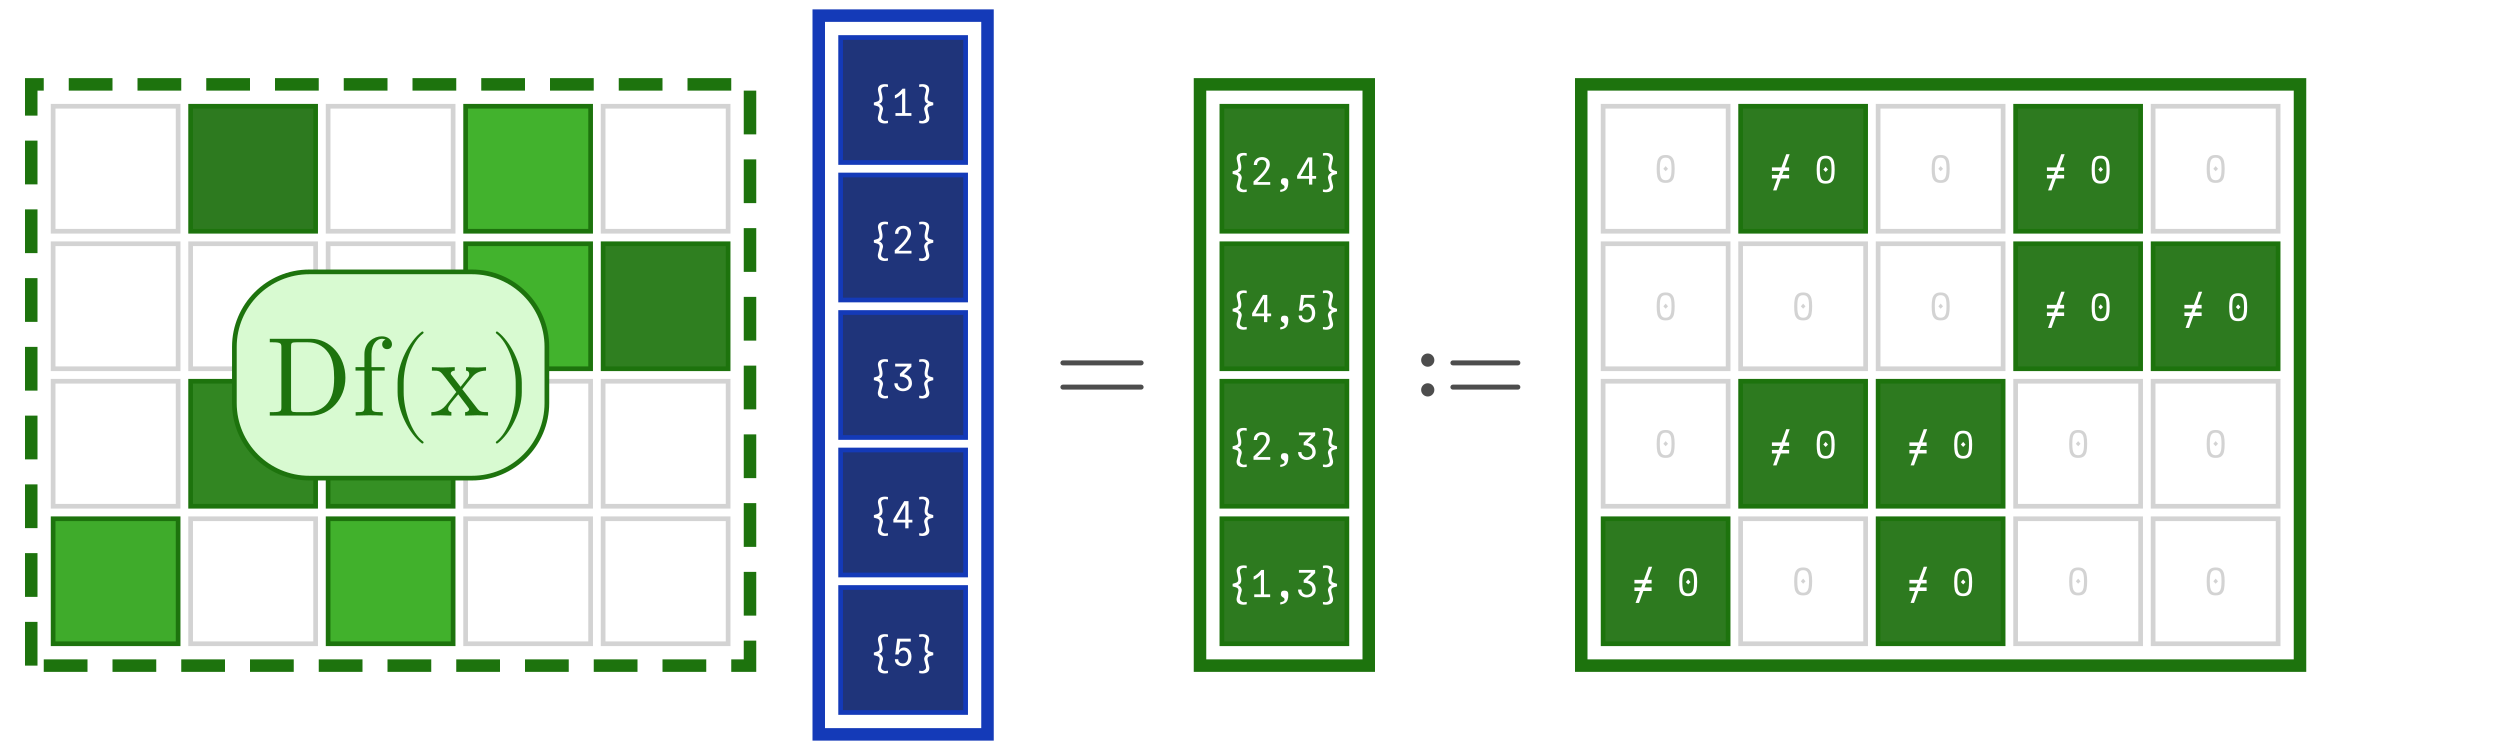
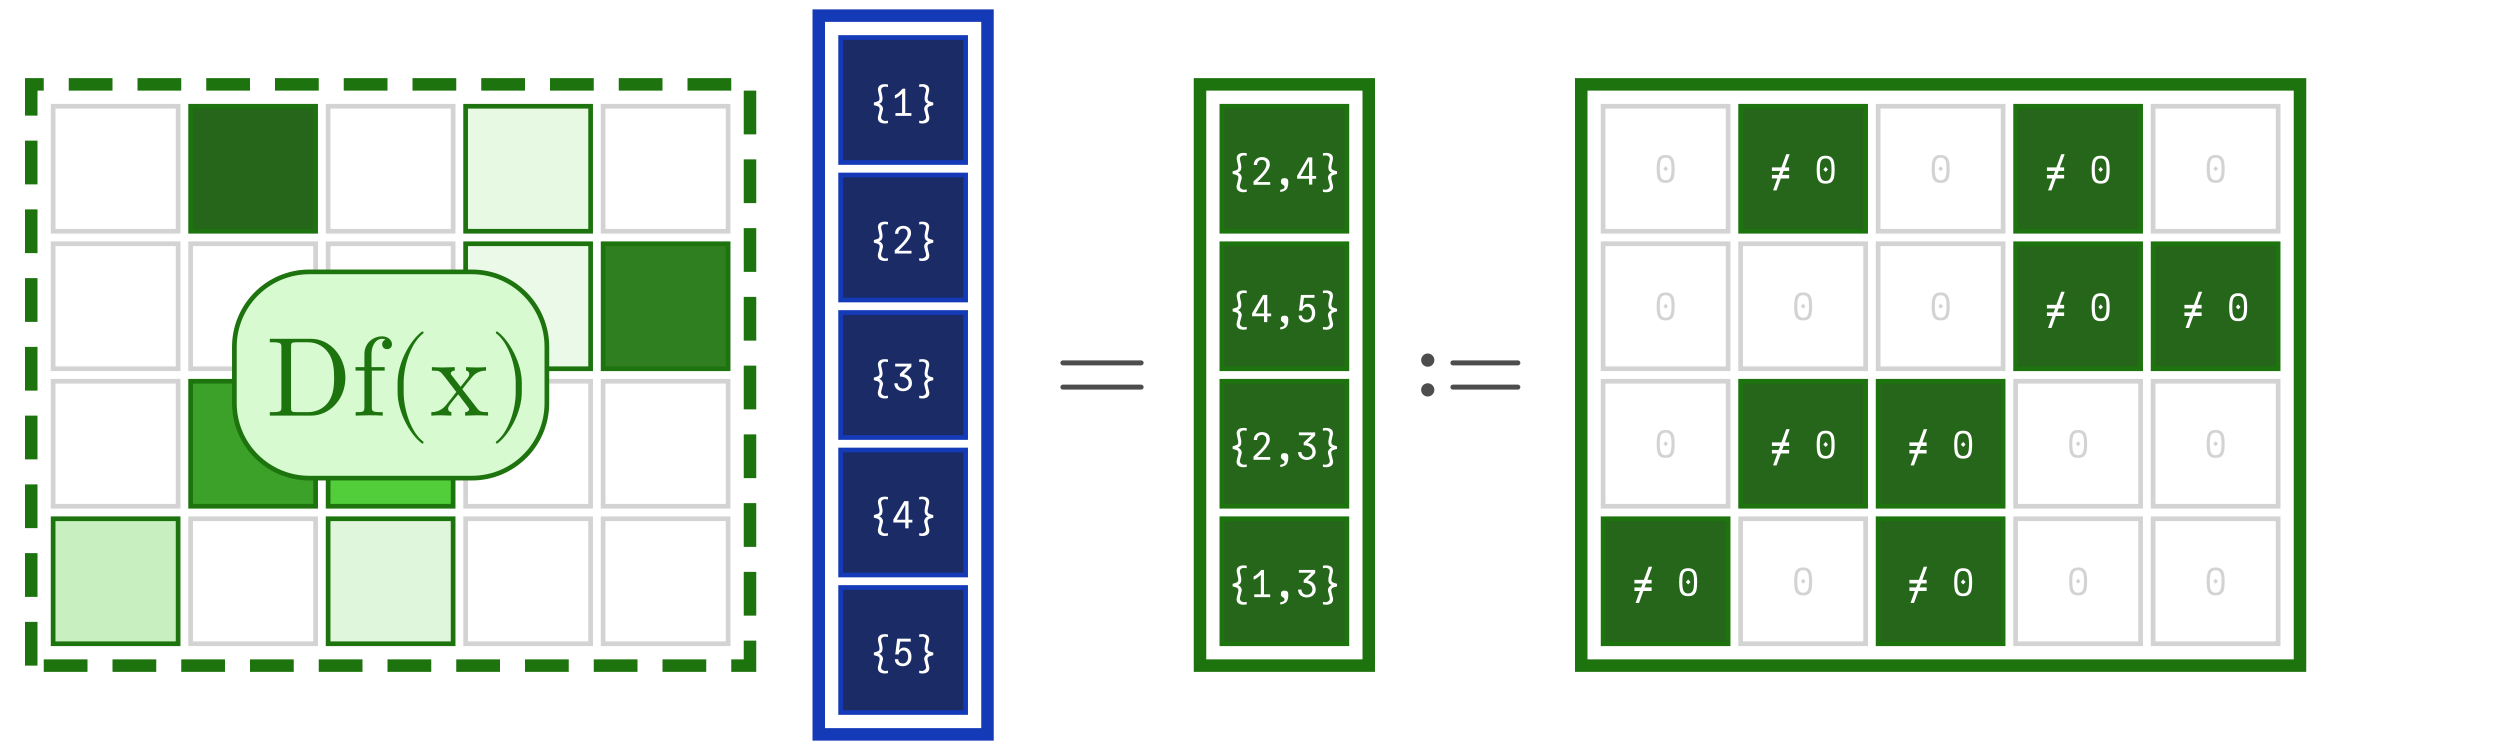
<svg xmlns="http://www.w3.org/2000/svg" xmlns:xlink="http://www.w3.org/1999/xlink" width="400" height="120" viewBox="0 0 400 120">
  <defs>
    <g>
      <g id="glyph-0-0">
        <path d="M 2.484 1.219 C 2.125 1.219 1.844 1.141 1.648 0.992 C 1.449 0.84 1.352 0.617 1.352 0.324 C 1.352 0.27 1.359 0.207 1.375 0.133 C 1.391 0.059 1.414 -0.047 1.453 -0.191 L 1.523 -0.473 C 1.57 -0.664 1.602 -0.805 1.617 -0.887 C 1.637 -0.969 1.645 -1.035 1.645 -1.086 C 1.645 -1.215 1.613 -1.312 1.551 -1.383 C 1.488 -1.453 1.402 -1.508 1.285 -1.551 C 1.172 -1.59 0.98 -1.645 0.719 -1.711 L 0.719 -2.129 C 0.977 -2.199 1.164 -2.258 1.277 -2.301 C 1.391 -2.344 1.477 -2.398 1.539 -2.469 C 1.598 -2.539 1.625 -2.641 1.625 -2.766 C 1.625 -2.883 1.594 -3.09 1.523 -3.379 L 1.5 -3.477 C 1.453 -3.691 1.418 -3.848 1.398 -3.945 C 1.379 -4.043 1.367 -4.121 1.367 -4.184 C 1.367 -4.48 1.465 -4.699 1.656 -4.852 C 1.848 -5 2.125 -5.074 2.484 -5.074 C 2.551 -5.074 2.633 -5.07 2.727 -5.062 C 2.824 -5.051 2.906 -5.039 2.977 -5.023 L 2.977 -4.621 L 2.863 -4.637 C 2.691 -4.66 2.582 -4.676 2.539 -4.676 C 2.441 -4.676 2.34 -4.656 2.238 -4.617 C 2.137 -4.582 2.051 -4.523 1.98 -4.441 C 1.914 -4.359 1.879 -4.258 1.879 -4.133 C 1.879 -4.086 1.887 -4.023 1.902 -3.945 C 1.918 -3.863 1.941 -3.758 1.977 -3.621 L 2.027 -3.402 C 2.062 -3.262 2.082 -3.141 2.094 -3.043 C 2.102 -2.941 2.105 -2.844 2.105 -2.746 C 2.105 -2.535 2.066 -2.363 1.98 -2.23 C 1.898 -2.098 1.762 -1.996 1.57 -1.934 C 1.699 -1.883 1.809 -1.812 1.902 -1.715 C 1.996 -1.621 2.066 -1.516 2.113 -1.406 C 2.16 -1.293 2.184 -1.195 2.18 -1.109 C 2.176 -1.047 2.172 -0.992 2.16 -0.945 C 2.148 -0.902 2.133 -0.844 2.113 -0.773 C 2.074 -0.633 2.043 -0.523 2.027 -0.445 C 2.012 -0.367 1.984 -0.262 1.945 -0.137 C 1.922 -0.047 1.902 0.023 1.891 0.078 C 1.879 0.129 1.875 0.188 1.875 0.25 C 1.875 0.281 1.875 0.305 1.879 0.324 C 1.887 0.41 1.926 0.492 2 0.57 C 2.074 0.645 2.164 0.707 2.266 0.754 C 2.367 0.801 2.457 0.82 2.539 0.82 C 2.621 0.82 2.766 0.805 2.977 0.77 L 2.977 1.156 C 2.918 1.172 2.84 1.188 2.742 1.199 C 2.645 1.211 2.559 1.219 2.484 1.219 Z M 2.484 1.219 " />
      </g>
      <g id="glyph-0-1">
        <path d="M 0.574 -0.445 L 1.637 -0.445 L 1.637 -3.57 C 1.477 -3.406 1.285 -3.25 1.059 -3.09 C 0.836 -2.934 0.645 -2.836 0.48 -2.789 L 0.48 -3.301 C 0.68 -3.383 0.898 -3.531 1.129 -3.742 C 1.363 -3.957 1.555 -4.156 1.703 -4.352 L 2.141 -4.352 L 2.141 -0.445 L 3.125 -0.445 L 3.125 0 L 0.574 0 Z M 0.574 -0.445 " />
      </g>
      <g id="glyph-0-2">
        <path d="M 1.262 1.219 C 1.184 1.219 1.098 1.211 1.004 1.199 C 0.906 1.188 0.828 1.176 0.77 1.156 L 0.77 0.77 C 0.977 0.805 1.125 0.82 1.207 0.82 C 1.285 0.82 1.379 0.801 1.48 0.754 C 1.582 0.707 1.668 0.645 1.742 0.57 C 1.816 0.492 1.859 0.41 1.867 0.324 C 1.867 0.305 1.867 0.281 1.867 0.25 C 1.867 0.188 1.863 0.129 1.852 0.078 C 1.84 0.023 1.824 -0.047 1.797 -0.137 C 1.758 -0.262 1.73 -0.367 1.715 -0.445 C 1.699 -0.523 1.672 -0.633 1.633 -0.773 C 1.609 -0.844 1.594 -0.902 1.586 -0.945 C 1.574 -0.992 1.566 -1.047 1.566 -1.109 C 1.562 -1.195 1.582 -1.293 1.629 -1.406 C 1.676 -1.516 1.746 -1.621 1.844 -1.715 C 1.938 -1.812 2.047 -1.883 2.172 -1.934 C 1.98 -2 1.844 -2.098 1.762 -2.23 C 1.68 -2.363 1.637 -2.535 1.637 -2.746 C 1.637 -2.844 1.641 -2.941 1.652 -3.043 C 1.66 -3.141 1.684 -3.262 1.715 -3.402 L 1.766 -3.621 C 1.801 -3.758 1.824 -3.863 1.844 -3.945 C 1.859 -4.023 1.867 -4.086 1.867 -4.133 C 1.867 -4.258 1.832 -4.359 1.762 -4.441 C 1.691 -4.523 1.609 -4.582 1.508 -4.617 C 1.406 -4.656 1.305 -4.676 1.207 -4.676 C 1.164 -4.676 1.055 -4.66 0.883 -4.637 L 0.77 -4.621 L 0.77 -5.023 C 0.84 -5.039 0.922 -5.051 1.02 -5.062 C 1.117 -5.07 1.195 -5.074 1.262 -5.074 C 1.621 -5.074 1.895 -5 2.09 -4.852 C 2.281 -4.703 2.375 -4.477 2.375 -4.184 C 2.375 -4.121 2.367 -4.039 2.348 -3.945 C 2.328 -3.848 2.293 -3.691 2.242 -3.477 L 2.219 -3.379 C 2.152 -3.09 2.117 -2.883 2.117 -2.766 C 2.117 -2.641 2.148 -2.543 2.207 -2.469 C 2.266 -2.398 2.352 -2.344 2.465 -2.301 C 2.578 -2.258 2.766 -2.199 3.023 -2.129 L 3.023 -1.711 C 2.762 -1.645 2.574 -1.59 2.457 -1.551 C 2.344 -1.508 2.254 -1.453 2.191 -1.383 C 2.129 -1.312 2.102 -1.215 2.102 -1.086 C 2.102 -1.035 2.109 -0.969 2.125 -0.887 C 2.141 -0.805 2.176 -0.664 2.219 -0.473 L 2.293 -0.191 C 2.328 -0.047 2.355 0.059 2.371 0.133 C 2.387 0.207 2.395 0.27 2.395 0.324 C 2.395 0.617 2.297 0.84 2.098 0.992 C 1.898 1.145 1.621 1.219 1.262 1.219 Z M 1.262 1.219 " />
      </g>
      <g id="glyph-0-3">
        <path d="M 0.598 -0.629 C 0.934 -0.93 1.234 -1.215 1.496 -1.484 C 1.762 -1.75 1.996 -2.039 2.207 -2.352 C 2.414 -2.664 2.52 -2.949 2.52 -3.203 C 2.52 -3.359 2.488 -3.492 2.43 -3.609 C 2.367 -3.723 2.281 -3.812 2.176 -3.871 C 2.066 -3.934 1.945 -3.965 1.805 -3.965 C 1.652 -3.965 1.52 -3.93 1.402 -3.863 C 1.285 -3.793 1.191 -3.695 1.125 -3.57 C 1.059 -3.445 1.027 -3.297 1.027 -3.133 L 0.496 -3.133 C 0.504 -3.402 0.566 -3.637 0.684 -3.828 C 0.801 -4.02 0.961 -4.164 1.16 -4.262 C 1.359 -4.359 1.578 -4.41 1.824 -4.41 C 2.051 -4.41 2.258 -4.367 2.445 -4.281 C 2.637 -4.195 2.785 -4.066 2.902 -3.891 C 3.016 -3.715 3.07 -3.5 3.07 -3.246 C 3.07 -2.977 2.98 -2.688 2.797 -2.379 C 2.613 -2.07 2.398 -1.781 2.16 -1.52 C 1.922 -1.254 1.625 -0.953 1.277 -0.613 L 1.066 -0.406 L 3.137 -0.406 L 3.137 0.031 L 0.461 0.031 L 0.461 -0.504 Z M 0.598 -0.629 " />
      </g>
      <g id="glyph-0-4">
        <path d="M 0.926 -1.211 C 0.926 -1.043 0.965 -0.895 1.047 -0.766 C 1.129 -0.637 1.234 -0.539 1.363 -0.473 C 1.496 -0.406 1.633 -0.371 1.781 -0.371 C 1.938 -0.371 2.086 -0.406 2.223 -0.477 C 2.359 -0.543 2.473 -0.641 2.555 -0.77 C 2.641 -0.898 2.684 -1.043 2.684 -1.211 C 2.684 -1.438 2.621 -1.633 2.504 -1.797 C 2.383 -1.957 2.219 -2.082 2.008 -2.164 C 1.797 -2.25 1.559 -2.293 1.289 -2.293 L 1.289 -2.742 L 2.496 -3.898 L 0.527 -3.898 L 0.527 -4.352 L 3.125 -4.352 L 3.125 -3.84 L 1.926 -2.664 C 2.375 -2.586 2.703 -2.414 2.906 -2.148 C 3.109 -1.887 3.211 -1.574 3.211 -1.211 C 3.211 -0.945 3.141 -0.715 3.004 -0.523 C 2.867 -0.332 2.691 -0.184 2.469 -0.086 C 2.25 0.012 2.02 0.059 1.777 0.059 C 1.539 0.059 1.316 0.012 1.105 -0.082 C 0.895 -0.176 0.723 -0.316 0.594 -0.512 C 0.461 -0.703 0.395 -0.938 0.395 -1.211 Z M 0.926 -1.211 " />
      </g>
      <g id="glyph-0-5">
        <path d="M 2.141 -0.938 L 0.238 -0.938 L 0.238 -1.414 L 1.973 -4.352 L 2.664 -4.352 L 2.664 -1.379 L 3.281 -1.379 L 3.281 -0.938 L 2.664 -0.938 L 2.664 0 L 2.141 0 Z M 2.148 -1.379 L 2.148 -3.77 L 0.793 -1.379 Z M 2.148 -1.379 " />
      </g>
      <g id="glyph-0-6">
        <path d="M 1.77 0.055 C 1.531 0.055 1.316 0.016 1.121 -0.066 C 0.926 -0.145 0.773 -0.266 0.66 -0.434 C 0.543 -0.602 0.484 -0.809 0.484 -1.062 L 1.016 -1.062 C 1.016 -0.836 1.086 -0.664 1.227 -0.551 C 1.367 -0.438 1.547 -0.379 1.766 -0.379 C 1.945 -0.379 2.102 -0.426 2.227 -0.523 C 2.355 -0.621 2.449 -0.75 2.512 -0.914 C 2.574 -1.078 2.605 -1.262 2.605 -1.457 C 2.605 -1.641 2.574 -1.809 2.516 -1.965 C 2.457 -2.117 2.371 -2.238 2.254 -2.328 C 2.137 -2.422 1.992 -2.465 1.824 -2.465 C 1.641 -2.465 1.48 -2.41 1.344 -2.297 C 1.203 -2.18 1.113 -2.027 1.066 -1.828 L 0.539 -1.828 L 0.852 -4.352 L 3.02 -4.352 L 3.02 -3.887 L 1.332 -3.887 L 1.133 -2.488 C 1.242 -2.633 1.363 -2.742 1.488 -2.82 C 1.617 -2.895 1.762 -2.934 1.922 -2.934 C 2.172 -2.934 2.391 -2.867 2.574 -2.738 C 2.758 -2.605 2.898 -2.43 2.992 -2.203 C 3.09 -1.977 3.137 -1.723 3.137 -1.445 C 3.137 -1.152 3.082 -0.891 2.965 -0.664 C 2.852 -0.438 2.691 -0.262 2.484 -0.137 C 2.277 -0.008 2.039 0.055 1.77 0.055 Z M 1.77 0.055 " />
      </g>
      <g id="glyph-0-7">
        <path d="M 1.137 0.832 C 1.238 0.82 1.34 0.797 1.445 0.762 C 1.551 0.727 1.625 0.695 1.66 0.664 C 1.715 0.625 1.758 0.586 1.785 0.551 C 1.812 0.512 1.824 0.461 1.824 0.395 C 1.824 0.324 1.812 0.266 1.785 0.219 C 1.758 0.168 1.711 0.121 1.645 0.078 L 1.574 0.039 C 1.508 0 1.453 -0.035 1.41 -0.07 C 1.363 -0.109 1.324 -0.16 1.293 -0.227 C 1.258 -0.293 1.242 -0.375 1.242 -0.473 C 1.242 -0.664 1.285 -0.805 1.375 -0.898 C 1.461 -0.992 1.609 -1.039 1.812 -1.039 C 2.02 -1.039 2.176 -0.988 2.273 -0.895 C 2.375 -0.797 2.426 -0.652 2.426 -0.457 C 2.426 -0.254 2.418 -0.094 2.406 0.02 C 2.395 0.133 2.371 0.246 2.336 0.359 C 2.297 0.473 2.262 0.566 2.223 0.633 C 2.184 0.699 2.137 0.762 2.074 0.82 C 1.973 0.922 1.82 1.008 1.613 1.078 C 1.539 1.105 1.453 1.129 1.359 1.145 C 1.262 1.16 1.188 1.172 1.137 1.172 Z M 1.137 0.832 " />
      </g>
      <g id="glyph-0-8">
        <path d="M 1.805 0.059 C 1.395 0.059 1.086 -0.027 0.879 -0.207 C 0.672 -0.387 0.535 -0.633 0.465 -0.945 C 0.398 -1.262 0.367 -1.68 0.367 -2.195 C 0.367 -2.688 0.402 -3.09 0.473 -3.402 C 0.543 -3.715 0.684 -3.961 0.891 -4.141 C 1.102 -4.32 1.406 -4.41 1.805 -4.41 C 2.207 -4.41 2.512 -4.32 2.719 -4.141 C 2.93 -3.961 3.07 -3.715 3.141 -3.402 C 3.211 -3.09 3.246 -2.688 3.246 -2.195 C 3.246 -1.68 3.211 -1.262 3.145 -0.945 C 3.078 -0.633 2.941 -0.387 2.734 -0.207 C 2.527 -0.027 2.215 0.059 1.805 0.059 Z M 1.434 -2.195 L 1.805 -2.621 L 2.18 -2.195 L 1.805 -1.812 Z M 1.805 -0.371 C 2.07 -0.371 2.27 -0.445 2.406 -0.594 C 2.543 -0.742 2.633 -0.949 2.676 -1.203 C 2.719 -1.461 2.742 -1.793 2.742 -2.195 C 2.742 -2.605 2.723 -2.93 2.68 -3.18 C 2.641 -3.426 2.551 -3.621 2.414 -3.762 C 2.277 -3.906 2.074 -3.977 1.805 -3.977 C 1.535 -3.977 1.332 -3.906 1.195 -3.762 C 1.059 -3.621 0.973 -3.426 0.93 -3.18 C 0.891 -2.934 0.871 -2.605 0.871 -2.195 C 0.871 -1.793 0.891 -1.461 0.938 -1.203 C 0.98 -0.945 1.07 -0.746 1.207 -0.594 C 1.344 -0.445 1.543 -0.371 1.805 -0.371 Z M 1.805 -0.371 " />
      </g>
      <g id="glyph-0-9">
        <path d="M 0.406 -2.543 L 1.93 -2.543 L 2.695 -4.648 L 3.246 -4.648 L 2.48 -2.543 L 3.16 -2.543 L 3.16 -1.973 L 2.273 -1.973 L 2.039 -1.34 L 3.16 -1.34 L 3.16 -0.77 L 1.832 -0.77 L 1.141 1.141 L 0.59 1.141 L 1.281 -0.77 L 0.406 -0.77 L 0.406 -1.34 L 1.488 -1.34 L 1.723 -1.973 L 0.406 -1.973 Z M 0.406 -2.543 " />
      </g>
      <g id="glyph-0-10">
        <rect x="0" y="0" width="0" height="0" mask="url(#mask-0)" />
      </g>
      <g id="glyph-1-0">
        <path d="M 14.441 -6.941 C 14.441 -7.16 14.262 -7.34 14.039 -7.34 L 1.52 -7.34 C 1.301 -7.34 1.121 -7.16 1.121 -6.941 C 1.121 -6.719 1.301 -6.539 1.52 -6.539 L 14.039 -6.539 C 14.262 -6.539 14.441 -6.719 14.441 -6.941 Z M 14.441 -3.059 C 14.441 -3.281 14.262 -3.461 14.039 -3.461 L 1.52 -3.461 C 1.301 -3.461 1.121 -3.281 1.121 -3.059 C 1.121 -2.84 1.301 -2.66 1.52 -2.66 L 14.039 -2.66 C 14.262 -2.66 14.441 -2.84 14.441 -3.059 Z M 14.441 -3.059 " />
      </g>
      <g id="glyph-1-1">
        <path d="M 17 -6.941 C 17 -7.16 16.82 -7.34 16.602 -7.34 L 6.199 -7.34 C 5.98 -7.34 5.801 -7.16 5.801 -6.941 C 5.801 -6.719 5.98 -6.539 6.199 -6.539 L 16.602 -6.539 C 16.82 -6.539 17 -6.719 17 -6.941 Z M 17 -3.059 C 17 -3.281 16.82 -3.461 16.602 -3.461 L 6.199 -3.461 C 5.98 -3.461 5.801 -3.281 5.801 -3.059 C 5.801 -2.84 5.98 -2.66 6.199 -2.66 L 16.602 -2.66 C 16.82 -2.66 17 -2.84 17 -3.059 Z M 3.238 -7.379 C 3.238 -7.961 2.762 -8.441 2.18 -8.441 C 1.602 -8.441 1.121 -7.961 1.121 -7.379 C 1.121 -6.801 1.602 -6.32 2.18 -6.32 C 2.762 -6.32 3.238 -6.801 3.238 -7.379 Z M 3.238 -2.621 C 3.238 -3.199 2.762 -3.68 2.18 -3.68 C 1.602 -3.68 1.121 -3.199 1.121 -2.621 C 1.121 -2.039 1.602 -1.559 2.18 -1.559 C 2.762 -1.559 3.238 -2.039 3.238 -2.621 Z M 3.238 -2.621 " />
      </g>
      <g id="glyph-2-0">
        <path d="M 12.727 -6.047 C 12.727 -9.469 10.297 -12.293 7.219 -12.293 L 0.629 -12.293 L 0.629 -11.734 L 1.062 -11.734 C 2.449 -11.734 2.484 -11.539 2.484 -10.891 L 2.484 -1.402 C 2.484 -0.758 2.449 -0.559 1.062 -0.559 L 0.629 -0.559 L 0.629 0 L 7.219 0 C 10.242 0 12.727 -2.664 12.727 -6.047 Z M 10.926 -6.047 C 10.926 -4.051 10.586 -2.969 9.938 -2.09 C 9.574 -1.602 8.551 -0.559 6.73 -0.559 L 4.914 -0.559 C 4.066 -0.559 4.031 -0.684 4.031 -1.277 L 4.031 -11.016 C 4.031 -11.609 4.066 -11.734 4.914 -11.734 L 6.715 -11.734 C 7.828 -11.734 9.07 -11.34 9.988 -10.062 C 10.766 -9 10.926 -7.453 10.926 -6.047 Z M 10.926 -6.047 " />
      </g>
      <g id="glyph-2-1">
        <path d="M 6.426 -11.43 C 6.426 -12.098 5.762 -12.691 4.805 -12.691 C 3.547 -12.691 2.016 -11.734 2.016 -9.828 L 2.016 -7.758 L 0.594 -7.758 L 0.594 -7.199 L 2.016 -7.199 L 2.016 -1.367 C 2.016 -0.559 1.816 -0.559 0.613 -0.559 L 0.613 0 L 2.664 -0.055 C 3.383 -0.055 4.23 -0.055 4.949 0 L 4.949 -0.559 L 4.57 -0.559 C 3.238 -0.559 3.203 -0.758 3.203 -1.402 L 3.203 -7.199 L 5.258 -7.199 L 5.258 -7.758 L 3.148 -7.758 L 3.148 -9.848 C 3.148 -11.43 4.016 -12.293 4.805 -12.293 C 4.859 -12.293 5.129 -12.293 5.398 -12.168 C 5.184 -12.098 4.859 -11.863 4.859 -11.41 C 4.859 -10.996 5.148 -10.637 5.633 -10.637 C 6.156 -10.637 6.426 -10.996 6.426 -11.43 Z M 6.426 -11.43 " />
      </g>
      <g id="glyph-2-2">
        <path d="M 5.977 4.285 C 5.977 4.23 5.941 4.176 5.902 4.141 C 4.031 2.734 2.789 -0.863 2.789 -3.742 L 2.789 -5.258 C 2.789 -8.137 4.031 -11.734 5.902 -13.141 C 5.941 -13.176 5.977 -13.23 5.977 -13.285 C 5.977 -13.375 5.887 -13.465 5.797 -13.465 C 5.762 -13.465 5.723 -13.445 5.688 -13.43 C 3.707 -11.934 1.816 -8.336 1.816 -5.258 L 1.816 -3.742 C 1.816 -0.664 3.707 2.934 5.688 4.43 C 5.723 4.445 5.762 4.465 5.797 4.465 C 5.887 4.465 5.977 4.375 5.977 4.285 Z M 5.977 4.285 " />
      </g>
      <g id="glyph-2-3">
        <path d="M 9.289 0 L 9.289 -0.559 C 8.316 -0.559 7.992 -0.594 7.578 -1.117 L 5.164 -4.23 C 5.707 -4.914 6.391 -5.797 6.82 -6.266 C 7.379 -6.91 8.117 -7.184 8.965 -7.199 L 8.965 -7.758 C 8.496 -7.723 7.957 -7.703 7.488 -7.703 C 6.949 -7.703 5.992 -7.738 5.762 -7.758 L 5.762 -7.199 C 6.137 -7.164 6.281 -6.93 6.281 -6.641 C 6.281 -6.355 6.102 -6.121 6.012 -6.012 L 4.895 -4.609 L 3.492 -6.426 C 3.328 -6.605 3.328 -6.641 3.328 -6.75 C 3.328 -7.02 3.602 -7.184 3.961 -7.199 L 3.961 -7.758 L 2.016 -7.703 C 1.637 -7.703 0.793 -7.723 0.305 -7.758 L 0.305 -7.199 C 1.566 -7.199 1.586 -7.184 2.43 -6.102 L 4.211 -3.781 C 3.367 -2.699 3.367 -2.664 2.52 -1.637 C 1.656 -0.594 0.594 -0.559 0.215 -0.559 L 0.215 0 C 0.684 -0.035 1.242 -0.055 1.711 -0.055 L 3.422 0 L 3.422 -0.559 C 3.023 -0.613 2.898 -0.848 2.898 -1.117 C 2.898 -1.512 3.422 -2.105 4.52 -3.402 L 5.887 -1.602 C 6.031 -1.402 6.266 -1.117 6.266 -1.008 C 6.266 -0.848 6.102 -0.574 5.617 -0.559 L 5.617 0 L 7.559 -0.055 C 8.047 -0.055 8.746 -0.035 9.289 0 Z M 9.289 0 " />
      </g>
      <g id="glyph-2-4">
        <path d="M 5.184 -3.742 L 5.184 -5.258 C 5.184 -8.336 3.293 -11.934 1.312 -13.43 C 1.277 -13.445 1.242 -13.465 1.207 -13.465 C 1.117 -13.465 1.027 -13.375 1.027 -13.285 C 1.027 -13.23 1.062 -13.176 1.098 -13.141 C 2.969 -11.734 4.211 -8.137 4.211 -5.258 L 4.211 -3.742 C 4.211 -0.863 2.969 2.734 1.098 4.141 C 1.062 4.176 1.027 4.23 1.027 4.285 C 1.027 4.375 1.117 4.465 1.207 4.465 C 1.242 4.465 1.277 4.445 1.312 4.43 C 3.293 2.934 5.184 -0.664 5.184 -3.742 Z M 5.184 -3.742 " />
      </g>
    </g>
    <image id="source-110" x="0" y="0" width="0" height="0" />
    <mask id="mask-0">
      <use xlink:href="#source-110" />
    </mask>
  </defs>
  <rect x="-40" y="-12" width="480" height="144" fill="rgb(100%, 100%, 100%)" fill-opacity="1" />
  <path fill-rule="nonzero" fill="rgb(100%, 100%, 100%)" fill-opacity="1" stroke-width="0.75" stroke-linecap="butt" stroke-linejoin="miter" stroke="rgb(82.745%, 82.745%, 82.745%)" stroke-opacity="1" stroke-miterlimit="10" d="M 8.5 37 L 8.5 17 L 28.5 17 L 28.5 37 Z M 8.5 37 " />
-   <path fill-rule="nonzero" fill="rgb(17.718%, 48%, 12%)" fill-opacity="1" stroke-width="0.75" stroke-linecap="butt" stroke-linejoin="miter" stroke="rgb(11.353%, 45%, 5%)" stroke-opacity="1" stroke-miterlimit="10" d="M 30.5 37 L 30.5 17 L 50.5 17 L 50.5 37 Z M 30.5 37 " />
+   <path fill-rule="nonzero" fill="rgb(14.765%, 40%, 10%)" fill-opacity="1" stroke-width="0.75" stroke-linecap="butt" stroke-linejoin="miter" stroke="rgb(11.353%, 45%, 5%)" stroke-opacity="1" stroke-miterlimit="10" d="M 30.5 37 L 30.5 17 L 50.5 17 L 50.5 37 Z M 30.5 37 " />
  <path fill-rule="nonzero" fill="rgb(100%, 100%, 100%)" fill-opacity="1" stroke-width="0.75" stroke-linecap="butt" stroke-linejoin="miter" stroke="rgb(82.745%, 82.745%, 82.745%)" stroke-opacity="1" stroke-miterlimit="10" d="M 52.5 37 L 52.5 17 L 72.5 17 L 72.5 37 Z M 52.5 37 " />
-   <path fill-rule="nonzero" fill="rgb(25.778%, 69.835%, 17.459%)" fill-opacity="1" stroke-width="0.75" stroke-linecap="butt" stroke-linejoin="miter" stroke="rgb(11.353%, 45%, 5%)" stroke-opacity="1" stroke-miterlimit="10" d="M 74.5 37 L 74.5 17 L 94.5 17 L 94.5 37 Z M 74.5 37 " />
+   <path fill-rule="nonzero" fill="rgb(90.466%, 97.294%, 89.176%)" fill-opacity="1" stroke-width="0.75" stroke-linecap="butt" stroke-linejoin="miter" stroke="rgb(11.353%, 45%, 5%)" stroke-opacity="1" stroke-miterlimit="10" d="M 74.5 37 L 74.5 17 L 94.5 17 L 94.5 37 Z M 74.5 37 " />
  <path fill-rule="nonzero" fill="rgb(100%, 100%, 100%)" fill-opacity="1" stroke-width="0.75" stroke-linecap="butt" stroke-linejoin="miter" stroke="rgb(82.745%, 82.745%, 82.745%)" stroke-opacity="1" stroke-miterlimit="10" d="M 96.5 37 L 96.5 17 L 116.5 17 L 116.5 37 Z M 96.5 37 " />
  <path fill-rule="nonzero" fill="rgb(100%, 100%, 100%)" fill-opacity="1" stroke-width="0.75" stroke-linecap="butt" stroke-linejoin="miter" stroke="rgb(82.745%, 82.745%, 82.745%)" stroke-opacity="1" stroke-miterlimit="10" d="M 8.5 59 L 8.5 39 L 28.5 39 L 28.5 59 Z M 8.5 59 " />
  <path fill-rule="nonzero" fill="rgb(100%, 100%, 100%)" fill-opacity="1" stroke-width="0.75" stroke-linecap="butt" stroke-linejoin="miter" stroke="rgb(82.745%, 82.745%, 82.745%)" stroke-opacity="1" stroke-miterlimit="10" d="M 30.5 59 L 30.5 39 L 50.5 39 L 50.5 59 Z M 30.5 59 " />
  <path fill-rule="nonzero" fill="rgb(100%, 100%, 100%)" fill-opacity="1" stroke-width="0.75" stroke-linecap="butt" stroke-linejoin="miter" stroke="rgb(82.745%, 82.745%, 82.745%)" stroke-opacity="1" stroke-miterlimit="10" d="M 52.5 59 L 52.5 39 L 72.5 39 L 72.5 59 Z M 52.5 59 " />
-   <path fill-rule="nonzero" fill="rgb(25.921%, 70.222%, 17.556%)" fill-opacity="1" stroke-width="0.75" stroke-linecap="butt" stroke-linejoin="miter" stroke="rgb(11.353%, 45%, 5%)" stroke-opacity="1" stroke-miterlimit="10" d="M 74.5 59 L 74.5 39 L 94.5 39 L 94.5 59 Z M 74.5 59 " />
-   <path fill-rule="nonzero" fill="rgb(18.432%, 49.935%, 12.484%)" fill-opacity="1" stroke-width="0.75" stroke-linecap="butt" stroke-linejoin="miter" stroke="rgb(11.353%, 45%, 5%)" stroke-opacity="1" stroke-miterlimit="10" d="M 96.5 59 L 96.5 39 L 116.5 39 L 116.5 59 Z M 96.5 59 " />
+   <path fill-rule="nonzero" fill="rgb(92.17%, 97.778%, 91.111%)" fill-opacity="1" stroke-width="0.75" stroke-linecap="butt" stroke-linejoin="miter" stroke="rgb(11.353%, 45%, 5%)" stroke-opacity="1" stroke-miterlimit="10" d="M 74.5 59 L 74.5 39 L 94.5 39 L 94.5 59 Z M 74.5 59 " />
+   <path fill-rule="nonzero" fill="rgb(18.336%, 49.673%, 12.418%)" fill-opacity="1" stroke-width="0.75" stroke-linecap="butt" stroke-linejoin="miter" stroke="rgb(11.353%, 45%, 5%)" stroke-opacity="1" stroke-miterlimit="10" d="M 96.5 59 L 96.5 39 L 116.5 39 L 116.5 59 Z M 96.5 59 " />
  <path fill-rule="nonzero" fill="rgb(100%, 100%, 100%)" fill-opacity="1" stroke-width="0.75" stroke-linecap="butt" stroke-linejoin="miter" stroke="rgb(82.745%, 82.745%, 82.745%)" stroke-opacity="1" stroke-miterlimit="10" d="M 8.5 81 L 8.5 61 L 28.5 61 L 28.5 81 Z M 8.5 81 " />
-   <path fill-rule="nonzero" fill="rgb(19.428%, 52.633%, 13.158%)" fill-opacity="1" stroke-width="0.75" stroke-linecap="butt" stroke-linejoin="miter" stroke="rgb(11.353%, 45%, 5%)" stroke-opacity="1" stroke-miterlimit="10" d="M 30.5 81 L 30.5 61 L 50.5 61 L 50.5 81 Z M 30.5 81 " />
-   <path fill-rule="nonzero" fill="rgb(20.895%, 56.607%, 14.152%)" fill-opacity="1" stroke-width="0.75" stroke-linecap="butt" stroke-linejoin="miter" stroke="rgb(11.353%, 45%, 5%)" stroke-opacity="1" stroke-miterlimit="10" d="M 52.5 81 L 52.5 61 L 72.5 61 L 72.5 81 Z M 52.5 81 " />
+   <path fill-rule="nonzero" fill="rgb(23.315%, 63.163%, 15.791%)" fill-opacity="1" stroke-width="0.75" stroke-linecap="butt" stroke-linejoin="miter" stroke="rgb(11.353%, 45%, 5%)" stroke-opacity="1" stroke-miterlimit="10" d="M 30.5 81 L 30.5 61 L 50.5 61 L 50.5 81 Z M 30.5 81 " />
+   <path fill-rule="nonzero" fill="rgb(32.202%, 80.758%, 23.033%)" fill-opacity="1" stroke-width="0.75" stroke-linecap="butt" stroke-linejoin="miter" stroke="rgb(11.353%, 45%, 5%)" stroke-opacity="1" stroke-miterlimit="10" d="M 52.5 81 L 52.5 61 L 72.5 61 L 72.5 81 Z M 52.5 81 " />
  <path fill-rule="nonzero" fill="rgb(100%, 100%, 100%)" fill-opacity="1" stroke-width="0.75" stroke-linecap="butt" stroke-linejoin="miter" stroke="rgb(82.745%, 82.745%, 82.745%)" stroke-opacity="1" stroke-miterlimit="10" d="M 74.5 81 L 74.5 61 L 94.5 61 L 94.5 81 Z M 74.5 81 " />
  <path fill-rule="nonzero" fill="rgb(100%, 100%, 100%)" fill-opacity="1" stroke-width="0.75" stroke-linecap="butt" stroke-linejoin="miter" stroke="rgb(82.745%, 82.745%, 82.745%)" stroke-opacity="1" stroke-miterlimit="10" d="M 96.5 81 L 96.5 61 L 116.5 61 L 116.5 81 Z M 96.5 81 " />
-   <path fill-rule="nonzero" fill="rgb(24.728%, 66.991%, 16.748%)" fill-opacity="1" stroke-width="0.75" stroke-linecap="butt" stroke-linejoin="miter" stroke="rgb(11.353%, 45%, 5%)" stroke-opacity="1" stroke-miterlimit="10" d="M 8.5 103 L 8.5 83 L 28.5 83 L 28.5 103 Z M 8.5 103 " />
+   <path fill-rule="nonzero" fill="rgb(77.938%, 93.739%, 74.954%)" fill-opacity="1" stroke-width="0.75" stroke-linecap="butt" stroke-linejoin="miter" stroke="rgb(11.353%, 45%, 5%)" stroke-opacity="1" stroke-miterlimit="10" d="M 8.5 103 L 8.5 83 L 28.5 83 L 28.5 103 Z M 8.5 103 " />
  <path fill-rule="nonzero" fill="rgb(100%, 100%, 100%)" fill-opacity="1" stroke-width="0.75" stroke-linecap="butt" stroke-linejoin="miter" stroke="rgb(82.745%, 82.745%, 82.745%)" stroke-opacity="1" stroke-miterlimit="10" d="M 30.5 103 L 30.5 83 L 50.5 83 L 50.5 103 Z M 30.5 103 " />
-   <path fill-rule="nonzero" fill="rgb(25.558%, 69.239%, 17.31%)" fill-opacity="1" stroke-width="0.75" stroke-linecap="butt" stroke-linejoin="miter" stroke="rgb(11.353%, 45%, 5%)" stroke-opacity="1" stroke-miterlimit="10" d="M 52.5 103 L 52.5 83 L 72.5 83 L 72.5 103 Z M 52.5 103 " />
+   <path fill-rule="nonzero" fill="rgb(87.841%, 96.549%, 86.196%)" fill-opacity="1" stroke-width="0.75" stroke-linecap="butt" stroke-linejoin="miter" stroke="rgb(11.353%, 45%, 5%)" stroke-opacity="1" stroke-miterlimit="10" d="M 52.5 103 L 52.5 83 L 72.5 83 L 72.5 103 Z M 52.5 103 " />
  <path fill-rule="nonzero" fill="rgb(100%, 100%, 100%)" fill-opacity="1" stroke-width="0.75" stroke-linecap="butt" stroke-linejoin="miter" stroke="rgb(82.745%, 82.745%, 82.745%)" stroke-opacity="1" stroke-miterlimit="10" d="M 74.5 103 L 74.5 83 L 94.5 83 L 94.5 103 Z M 74.5 103 " />
  <path fill-rule="nonzero" fill="rgb(100%, 100%, 100%)" fill-opacity="1" stroke-width="0.75" stroke-linecap="butt" stroke-linejoin="miter" stroke="rgb(82.745%, 82.745%, 82.745%)" stroke-opacity="1" stroke-miterlimit="10" d="M 96.5 103 L 96.5 83 L 116.5 83 L 116.5 103 Z M 96.5 103 " />
  <path fill="none" stroke-width="2" stroke-linecap="butt" stroke-linejoin="miter" stroke="rgb(11.353%, 45%, 5%)" stroke-opacity="1" stroke-dasharray="7 4" stroke-miterlimit="10" d="M 5 106.5 L 5 13.5 L 120 13.5 L 120 106.5 Z M 5 106.5 " />
-   <path fill-rule="nonzero" fill="rgb(12%, 20.275%, 48%)" fill-opacity="1" stroke-width="0.75" stroke-linecap="butt" stroke-linejoin="miter" stroke="rgb(8%, 22.711%, 72%)" stroke-opacity="1" stroke-miterlimit="10" d="M 134.5 26 L 134.5 6 L 154.5 6 L 154.5 26 Z M 134.5 26 " />
+   <path fill-rule="nonzero" fill="rgb(10%, 16.896%, 40%)" fill-opacity="1" stroke-width="0.75" stroke-linecap="butt" stroke-linejoin="miter" stroke="rgb(8%, 22.711%, 72%)" stroke-opacity="1" stroke-miterlimit="10" d="M 134.5 26 L 134.5 6 L 154.5 6 L 154.5 26 Z M 134.5 26 " />
  <g fill="rgb(100%, 100%, 100%)" fill-opacity="1">
    <use xlink:href="#glyph-0-0" x="139.1" y="18.538" />
    <use xlink:href="#glyph-0-1" x="142.7" y="18.538" />
    <use xlink:href="#glyph-0-2" x="146.3" y="18.538" />
  </g>
-   <path fill-rule="nonzero" fill="rgb(12%, 20.275%, 48%)" fill-opacity="1" stroke-width="0.75" stroke-linecap="butt" stroke-linejoin="miter" stroke="rgb(8%, 22.711%, 72%)" stroke-opacity="1" stroke-miterlimit="10" d="M 134.5 48 L 134.5 28 L 154.5 28 L 154.5 48 Z M 134.5 48 " />
+   <path fill-rule="nonzero" fill="rgb(10%, 16.896%, 40%)" fill-opacity="1" stroke-width="0.75" stroke-linecap="butt" stroke-linejoin="miter" stroke="rgb(8%, 22.711%, 72%)" stroke-opacity="1" stroke-miterlimit="10" d="M 134.5 48 L 134.5 28 L 154.5 28 L 154.5 48 Z M 134.5 48 " />
  <g fill="rgb(100%, 100%, 100%)" fill-opacity="1">
    <use xlink:href="#glyph-0-0" x="139.1" y="40.538" />
    <use xlink:href="#glyph-0-3" x="142.7" y="40.538" />
    <use xlink:href="#glyph-0-2" x="146.3" y="40.538" />
  </g>
-   <path fill-rule="nonzero" fill="rgb(12%, 20.275%, 48%)" fill-opacity="1" stroke-width="0.75" stroke-linecap="butt" stroke-linejoin="miter" stroke="rgb(8%, 22.711%, 72%)" stroke-opacity="1" stroke-miterlimit="10" d="M 134.5 70 L 134.5 50 L 154.5 50 L 154.5 70 Z M 134.5 70 " />
+   <path fill-rule="nonzero" fill="rgb(10%, 16.896%, 40%)" fill-opacity="1" stroke-width="0.75" stroke-linecap="butt" stroke-linejoin="miter" stroke="rgb(8%, 22.711%, 72%)" stroke-opacity="1" stroke-miterlimit="10" d="M 134.5 70 L 134.5 50 L 154.5 50 L 154.5 70 Z M 134.5 70 " />
  <g fill="rgb(100%, 100%, 100%)" fill-opacity="1">
    <use xlink:href="#glyph-0-0" x="139.1" y="62.538" />
    <use xlink:href="#glyph-0-4" x="142.7" y="62.538" />
    <use xlink:href="#glyph-0-2" x="146.3" y="62.538" />
  </g>
-   <path fill-rule="nonzero" fill="rgb(12%, 20.275%, 48%)" fill-opacity="1" stroke-width="0.75" stroke-linecap="butt" stroke-linejoin="miter" stroke="rgb(8%, 22.711%, 72%)" stroke-opacity="1" stroke-miterlimit="10" d="M 134.5 92 L 134.5 72 L 154.5 72 L 154.5 92 Z M 134.5 92 " />
+   <path fill-rule="nonzero" fill="rgb(10%, 16.896%, 40%)" fill-opacity="1" stroke-width="0.75" stroke-linecap="butt" stroke-linejoin="miter" stroke="rgb(8%, 22.711%, 72%)" stroke-opacity="1" stroke-miterlimit="10" d="M 134.5 92 L 134.5 72 L 154.5 72 L 154.5 92 Z M 134.5 92 " />
  <g fill="rgb(100%, 100%, 100%)" fill-opacity="1">
    <use xlink:href="#glyph-0-0" x="139.1" y="84.538" />
    <use xlink:href="#glyph-0-5" x="142.7" y="84.538" />
    <use xlink:href="#glyph-0-2" x="146.3" y="84.538" />
  </g>
-   <path fill-rule="nonzero" fill="rgb(12%, 20.275%, 48%)" fill-opacity="1" stroke-width="0.75" stroke-linecap="butt" stroke-linejoin="miter" stroke="rgb(8%, 22.711%, 72%)" stroke-opacity="1" stroke-miterlimit="10" d="M 134.5 114 L 134.5 94 L 154.5 94 L 154.5 114 Z M 134.5 114 " />
+   <path fill-rule="nonzero" fill="rgb(10%, 16.896%, 40%)" fill-opacity="1" stroke-width="0.75" stroke-linecap="butt" stroke-linejoin="miter" stroke="rgb(8%, 22.711%, 72%)" stroke-opacity="1" stroke-miterlimit="10" d="M 134.5 114 L 134.5 94 L 154.5 94 L 154.5 114 Z M 134.5 114 " />
  <g fill="rgb(100%, 100%, 100%)" fill-opacity="1">
    <use xlink:href="#glyph-0-0" x="139.1" y="106.538" />
    <use xlink:href="#glyph-0-6" x="142.7" y="106.538" />
    <use xlink:href="#glyph-0-2" x="146.3" y="106.538" />
  </g>
  <path fill="none" stroke-width="2" stroke-linecap="butt" stroke-linejoin="miter" stroke="rgb(8%, 22.711%, 72%)" stroke-opacity="1" stroke-miterlimit="10" d="M 131 117.5 L 131 2.5 L 158 2.5 L 158 117.5 Z M 131 117.5 " />
  <g fill="rgb(30%, 30%, 30%)" fill-opacity="1">
    <use xlink:href="#glyph-1-0" x="168.54" y="65" />
  </g>
-   <path fill-rule="nonzero" fill="rgb(17.718%, 48%, 12%)" fill-opacity="1" stroke-width="0.75" stroke-linecap="butt" stroke-linejoin="miter" stroke="rgb(11.353%, 45%, 5%)" stroke-opacity="1" stroke-miterlimit="10" d="M 195.5 37 L 195.5 17 L 215.5 17 L 215.5 37 Z M 195.5 37 " />
+   <path fill-rule="nonzero" fill="rgb(14.765%, 40%, 10%)" fill-opacity="1" stroke-width="0.75" stroke-linecap="butt" stroke-linejoin="miter" stroke="rgb(11.353%, 45%, 5%)" stroke-opacity="1" stroke-miterlimit="10" d="M 195.5 37 L 195.5 17 L 215.5 17 L 215.5 37 Z M 195.5 37 " />
  <g fill="rgb(100%, 100%, 100%)" fill-opacity="1">
    <use xlink:href="#glyph-0-0" x="196.5" y="29.538" />
    <use xlink:href="#glyph-0-3" x="200.1" y="29.538" />
    <use xlink:href="#glyph-0-7" x="203.7" y="29.538" />
    <use xlink:href="#glyph-0-5" x="207.3" y="29.538" />
    <use xlink:href="#glyph-0-2" x="210.9" y="29.538" />
  </g>
-   <path fill-rule="nonzero" fill="rgb(17.718%, 48%, 12%)" fill-opacity="1" stroke-width="0.75" stroke-linecap="butt" stroke-linejoin="miter" stroke="rgb(11.353%, 45%, 5%)" stroke-opacity="1" stroke-miterlimit="10" d="M 195.5 59 L 195.5 39 L 215.5 39 L 215.5 59 Z M 195.5 59 " />
+   <path fill-rule="nonzero" fill="rgb(14.765%, 40%, 10%)" fill-opacity="1" stroke-width="0.75" stroke-linecap="butt" stroke-linejoin="miter" stroke="rgb(11.353%, 45%, 5%)" stroke-opacity="1" stroke-miterlimit="10" d="M 195.5 59 L 195.5 39 L 215.5 39 L 215.5 59 Z M 195.5 59 " />
  <g fill="rgb(100%, 100%, 100%)" fill-opacity="1">
    <use xlink:href="#glyph-0-0" x="196.5" y="51.538" />
    <use xlink:href="#glyph-0-5" x="200.1" y="51.538" />
    <use xlink:href="#glyph-0-7" x="203.7" y="51.538" />
    <use xlink:href="#glyph-0-6" x="207.3" y="51.538" />
    <use xlink:href="#glyph-0-2" x="210.9" y="51.538" />
  </g>
-   <path fill-rule="nonzero" fill="rgb(17.718%, 48%, 12%)" fill-opacity="1" stroke-width="0.75" stroke-linecap="butt" stroke-linejoin="miter" stroke="rgb(11.353%, 45%, 5%)" stroke-opacity="1" stroke-miterlimit="10" d="M 195.5 81 L 195.5 61 L 215.5 61 L 215.5 81 Z M 195.5 81 " />
+   <path fill-rule="nonzero" fill="rgb(14.765%, 40%, 10%)" fill-opacity="1" stroke-width="0.75" stroke-linecap="butt" stroke-linejoin="miter" stroke="rgb(11.353%, 45%, 5%)" stroke-opacity="1" stroke-miterlimit="10" d="M 195.5 81 L 195.5 61 L 215.5 61 L 215.5 81 Z M 195.5 81 " />
  <g fill="rgb(100%, 100%, 100%)" fill-opacity="1">
    <use xlink:href="#glyph-0-0" x="196.5" y="73.538" />
    <use xlink:href="#glyph-0-3" x="200.1" y="73.538" />
    <use xlink:href="#glyph-0-7" x="203.7" y="73.538" />
    <use xlink:href="#glyph-0-4" x="207.3" y="73.538" />
    <use xlink:href="#glyph-0-2" x="210.9" y="73.538" />
  </g>
-   <path fill-rule="nonzero" fill="rgb(17.718%, 48%, 12%)" fill-opacity="1" stroke-width="0.75" stroke-linecap="butt" stroke-linejoin="miter" stroke="rgb(11.353%, 45%, 5%)" stroke-opacity="1" stroke-miterlimit="10" d="M 195.5 103 L 195.5 83 L 215.5 83 L 215.5 103 Z M 195.5 103 " />
+   <path fill-rule="nonzero" fill="rgb(14.765%, 40%, 10%)" fill-opacity="1" stroke-width="0.75" stroke-linecap="butt" stroke-linejoin="miter" stroke="rgb(11.353%, 45%, 5%)" stroke-opacity="1" stroke-miterlimit="10" d="M 195.5 103 L 195.5 83 L 215.5 83 L 215.5 103 Z M 195.5 103 " />
  <g fill="rgb(100%, 100%, 100%)" fill-opacity="1">
    <use xlink:href="#glyph-0-0" x="196.5" y="95.538" />
    <use xlink:href="#glyph-0-1" x="200.1" y="95.538" />
    <use xlink:href="#glyph-0-7" x="203.7" y="95.538" />
    <use xlink:href="#glyph-0-4" x="207.3" y="95.538" />
    <use xlink:href="#glyph-0-2" x="210.9" y="95.538" />
  </g>
  <path fill="none" stroke-width="2" stroke-linecap="butt" stroke-linejoin="miter" stroke="rgb(11.353%, 45%, 5%)" stroke-opacity="1" stroke-miterlimit="10" d="M 192 106.5 L 192 13.5 L 219 13.5 L 219 106.5 Z M 192 106.5 " />
  <g fill="rgb(30%, 30%, 30%)" fill-opacity="1">
    <use xlink:href="#glyph-1-1" x="226.26" y="65" />
  </g>
  <path fill-rule="nonzero" fill="rgb(100%, 100%, 100%)" fill-opacity="1" stroke-width="0.75" stroke-linecap="butt" stroke-linejoin="miter" stroke="rgb(82.745%, 82.745%, 82.745%)" stroke-opacity="1" stroke-miterlimit="10" d="M 256.5 37 L 256.5 17 L 276.5 17 L 276.5 37 Z M 256.5 37 " />
  <g fill="rgb(82.745%, 82.745%, 82.745%)" fill-opacity="1">
    <use xlink:href="#glyph-0-8" x="264.7" y="29.205" />
  </g>
-   <path fill-rule="nonzero" fill="rgb(17.718%, 48%, 12%)" fill-opacity="1" stroke-width="0.75" stroke-linecap="butt" stroke-linejoin="miter" stroke="rgb(11.353%, 45%, 5%)" stroke-opacity="1" stroke-miterlimit="10" d="M 278.5 37 L 278.5 17 L 298.5 17 L 298.5 37 Z M 278.5 37 " />
+   <path fill-rule="nonzero" fill="rgb(14.765%, 40%, 10%)" fill-opacity="1" stroke-width="0.75" stroke-linecap="butt" stroke-linejoin="miter" stroke="rgb(11.353%, 45%, 5%)" stroke-opacity="1" stroke-miterlimit="10" d="M 278.5 37 L 278.5 17 L 298.5 17 L 298.5 37 Z M 278.5 37 " />
  <g fill="rgb(100%, 100%, 100%)" fill-opacity="1">
    <use xlink:href="#glyph-0-9" x="283.1" y="29.325" />
    <use xlink:href="#glyph-0-10" x="286.7" y="29.325" />
    <use xlink:href="#glyph-0-8" x="290.3" y="29.325" />
  </g>
  <path fill-rule="nonzero" fill="rgb(100%, 100%, 100%)" fill-opacity="1" stroke-width="0.75" stroke-linecap="butt" stroke-linejoin="miter" stroke="rgb(82.745%, 82.745%, 82.745%)" stroke-opacity="1" stroke-miterlimit="10" d="M 300.5 37 L 300.5 17 L 320.5 17 L 320.5 37 Z M 300.5 37 " />
  <g fill="rgb(82.745%, 82.745%, 82.745%)" fill-opacity="1">
    <use xlink:href="#glyph-0-8" x="308.7" y="29.205" />
  </g>
-   <path fill-rule="nonzero" fill="rgb(17.718%, 48%, 12%)" fill-opacity="1" stroke-width="0.75" stroke-linecap="butt" stroke-linejoin="miter" stroke="rgb(11.353%, 45%, 5%)" stroke-opacity="1" stroke-miterlimit="10" d="M 322.5 37 L 322.5 17 L 342.5 17 L 342.5 37 Z M 322.5 37 " />
+   <path fill-rule="nonzero" fill="rgb(14.765%, 40%, 10%)" fill-opacity="1" stroke-width="0.75" stroke-linecap="butt" stroke-linejoin="miter" stroke="rgb(11.353%, 45%, 5%)" stroke-opacity="1" stroke-miterlimit="10" d="M 322.5 37 L 322.5 17 L 342.5 17 L 342.5 37 Z M 322.5 37 " />
  <g fill="rgb(100%, 100%, 100%)" fill-opacity="1">
    <use xlink:href="#glyph-0-9" x="327.1" y="29.325" />
    <use xlink:href="#glyph-0-10" x="330.7" y="29.325" />
    <use xlink:href="#glyph-0-8" x="334.3" y="29.325" />
  </g>
  <path fill-rule="nonzero" fill="rgb(100%, 100%, 100%)" fill-opacity="1" stroke-width="0.75" stroke-linecap="butt" stroke-linejoin="miter" stroke="rgb(82.745%, 82.745%, 82.745%)" stroke-opacity="1" stroke-miterlimit="10" d="M 344.5 37 L 344.5 17 L 364.5 17 L 364.5 37 Z M 344.5 37 " />
  <g fill="rgb(82.745%, 82.745%, 82.745%)" fill-opacity="1">
    <use xlink:href="#glyph-0-8" x="352.7" y="29.205" />
  </g>
  <path fill-rule="nonzero" fill="rgb(100%, 100%, 100%)" fill-opacity="1" stroke-width="0.75" stroke-linecap="butt" stroke-linejoin="miter" stroke="rgb(82.745%, 82.745%, 82.745%)" stroke-opacity="1" stroke-miterlimit="10" d="M 256.5 59 L 256.5 39 L 276.5 39 L 276.5 59 Z M 256.5 59 " />
  <g fill="rgb(82.745%, 82.745%, 82.745%)" fill-opacity="1">
    <use xlink:href="#glyph-0-8" x="264.7" y="51.205" />
  </g>
  <path fill-rule="nonzero" fill="rgb(100%, 100%, 100%)" fill-opacity="1" stroke-width="0.75" stroke-linecap="butt" stroke-linejoin="miter" stroke="rgb(82.745%, 82.745%, 82.745%)" stroke-opacity="1" stroke-miterlimit="10" d="M 278.5 59 L 278.5 39 L 298.5 39 L 298.5 59 Z M 278.5 59 " />
  <g fill="rgb(82.745%, 82.745%, 82.745%)" fill-opacity="1">
    <use xlink:href="#glyph-0-8" x="286.7" y="51.205" />
  </g>
  <path fill-rule="nonzero" fill="rgb(100%, 100%, 100%)" fill-opacity="1" stroke-width="0.75" stroke-linecap="butt" stroke-linejoin="miter" stroke="rgb(82.745%, 82.745%, 82.745%)" stroke-opacity="1" stroke-miterlimit="10" d="M 300.5 59 L 300.5 39 L 320.5 39 L 320.5 59 Z M 300.5 59 " />
  <g fill="rgb(82.745%, 82.745%, 82.745%)" fill-opacity="1">
    <use xlink:href="#glyph-0-8" x="308.7" y="51.205" />
  </g>
-   <path fill-rule="nonzero" fill="rgb(17.718%, 48%, 12%)" fill-opacity="1" stroke-width="0.75" stroke-linecap="butt" stroke-linejoin="miter" stroke="rgb(11.353%, 45%, 5%)" stroke-opacity="1" stroke-miterlimit="10" d="M 322.5 59 L 322.5 39 L 342.5 39 L 342.5 59 Z M 322.5 59 " />
+   <path fill-rule="nonzero" fill="rgb(14.765%, 40%, 10%)" fill-opacity="1" stroke-width="0.75" stroke-linecap="butt" stroke-linejoin="miter" stroke="rgb(11.353%, 45%, 5%)" stroke-opacity="1" stroke-miterlimit="10" d="M 322.5 59 L 322.5 39 L 342.5 39 L 342.5 59 Z M 322.5 59 " />
  <g fill="rgb(100%, 100%, 100%)" fill-opacity="1">
    <use xlink:href="#glyph-0-9" x="327.1" y="51.325" />
    <use xlink:href="#glyph-0-10" x="330.7" y="51.325" />
    <use xlink:href="#glyph-0-8" x="334.3" y="51.325" />
  </g>
-   <path fill-rule="nonzero" fill="rgb(17.718%, 48%, 12%)" fill-opacity="1" stroke-width="0.75" stroke-linecap="butt" stroke-linejoin="miter" stroke="rgb(11.353%, 45%, 5%)" stroke-opacity="1" stroke-miterlimit="10" d="M 344.5 59 L 344.5 39 L 364.5 39 L 364.5 59 Z M 344.5 59 " />
+   <path fill-rule="nonzero" fill="rgb(14.765%, 40%, 10%)" fill-opacity="1" stroke-width="0.75" stroke-linecap="butt" stroke-linejoin="miter" stroke="rgb(11.353%, 45%, 5%)" stroke-opacity="1" stroke-miterlimit="10" d="M 344.5 59 L 344.5 39 L 364.5 39 L 364.5 59 Z M 344.5 59 " />
  <g fill="rgb(100%, 100%, 100%)" fill-opacity="1">
    <use xlink:href="#glyph-0-9" x="349.1" y="51.325" />
    <use xlink:href="#glyph-0-10" x="352.7" y="51.325" />
    <use xlink:href="#glyph-0-8" x="356.3" y="51.325" />
  </g>
  <path fill-rule="nonzero" fill="rgb(100%, 100%, 100%)" fill-opacity="1" stroke-width="0.75" stroke-linecap="butt" stroke-linejoin="miter" stroke="rgb(82.745%, 82.745%, 82.745%)" stroke-opacity="1" stroke-miterlimit="10" d="M 256.5 81 L 256.5 61 L 276.5 61 L 276.5 81 Z M 256.5 81 " />
  <g fill="rgb(82.745%, 82.745%, 82.745%)" fill-opacity="1">
    <use xlink:href="#glyph-0-8" x="264.7" y="73.205" />
  </g>
-   <path fill-rule="nonzero" fill="rgb(17.718%, 48%, 12%)" fill-opacity="1" stroke-width="0.75" stroke-linecap="butt" stroke-linejoin="miter" stroke="rgb(11.353%, 45%, 5%)" stroke-opacity="1" stroke-miterlimit="10" d="M 278.5 81 L 278.5 61 L 298.5 61 L 298.5 81 Z M 278.5 81 " />
+   <path fill-rule="nonzero" fill="rgb(14.765%, 40%, 10%)" fill-opacity="1" stroke-width="0.75" stroke-linecap="butt" stroke-linejoin="miter" stroke="rgb(11.353%, 45%, 5%)" stroke-opacity="1" stroke-miterlimit="10" d="M 278.5 81 L 278.5 61 L 298.5 61 L 298.5 81 Z M 278.5 81 " />
  <g fill="rgb(100%, 100%, 100%)" fill-opacity="1">
    <use xlink:href="#glyph-0-9" x="283.1" y="73.325" />
    <use xlink:href="#glyph-0-10" x="286.7" y="73.325" />
    <use xlink:href="#glyph-0-8" x="290.3" y="73.325" />
  </g>
-   <path fill-rule="nonzero" fill="rgb(17.718%, 48%, 12%)" fill-opacity="1" stroke-width="0.75" stroke-linecap="butt" stroke-linejoin="miter" stroke="rgb(11.353%, 45%, 5%)" stroke-opacity="1" stroke-miterlimit="10" d="M 300.5 81 L 300.5 61 L 320.5 61 L 320.5 81 Z M 300.5 81 " />
+   <path fill-rule="nonzero" fill="rgb(14.765%, 40%, 10%)" fill-opacity="1" stroke-width="0.75" stroke-linecap="butt" stroke-linejoin="miter" stroke="rgb(11.353%, 45%, 5%)" stroke-opacity="1" stroke-miterlimit="10" d="M 300.5 81 L 300.5 61 L 320.5 61 L 320.5 81 Z M 300.5 81 " />
  <g fill="rgb(100%, 100%, 100%)" fill-opacity="1">
    <use xlink:href="#glyph-0-9" x="305.1" y="73.325" />
    <use xlink:href="#glyph-0-10" x="308.7" y="73.325" />
    <use xlink:href="#glyph-0-8" x="312.3" y="73.325" />
  </g>
  <path fill-rule="nonzero" fill="rgb(100%, 100%, 100%)" fill-opacity="1" stroke-width="0.75" stroke-linecap="butt" stroke-linejoin="miter" stroke="rgb(82.745%, 82.745%, 82.745%)" stroke-opacity="1" stroke-miterlimit="10" d="M 322.5 81 L 322.5 61 L 342.5 61 L 342.5 81 Z M 322.5 81 " />
  <g fill="rgb(82.745%, 82.745%, 82.745%)" fill-opacity="1">
    <use xlink:href="#glyph-0-8" x="330.7" y="73.205" />
  </g>
  <path fill-rule="nonzero" fill="rgb(100%, 100%, 100%)" fill-opacity="1" stroke-width="0.75" stroke-linecap="butt" stroke-linejoin="miter" stroke="rgb(82.745%, 82.745%, 82.745%)" stroke-opacity="1" stroke-miterlimit="10" d="M 344.5 81 L 344.5 61 L 364.5 61 L 364.5 81 Z M 344.5 81 " />
  <g fill="rgb(82.745%, 82.745%, 82.745%)" fill-opacity="1">
    <use xlink:href="#glyph-0-8" x="352.7" y="73.205" />
  </g>
-   <path fill-rule="nonzero" fill="rgb(17.718%, 48%, 12%)" fill-opacity="1" stroke-width="0.75" stroke-linecap="butt" stroke-linejoin="miter" stroke="rgb(11.353%, 45%, 5%)" stroke-opacity="1" stroke-miterlimit="10" d="M 256.5 103 L 256.5 83 L 276.5 83 L 276.5 103 Z M 256.5 103 " />
+   <path fill-rule="nonzero" fill="rgb(14.765%, 40%, 10%)" fill-opacity="1" stroke-width="0.75" stroke-linecap="butt" stroke-linejoin="miter" stroke="rgb(11.353%, 45%, 5%)" stroke-opacity="1" stroke-miterlimit="10" d="M 256.5 103 L 256.5 83 L 276.5 83 L 276.5 103 Z M 256.5 103 " />
  <g fill="rgb(100%, 100%, 100%)" fill-opacity="1">
    <use xlink:href="#glyph-0-9" x="261.1" y="95.325" />
    <use xlink:href="#glyph-0-10" x="264.7" y="95.325" />
    <use xlink:href="#glyph-0-8" x="268.3" y="95.325" />
  </g>
  <path fill-rule="nonzero" fill="rgb(100%, 100%, 100%)" fill-opacity="1" stroke-width="0.75" stroke-linecap="butt" stroke-linejoin="miter" stroke="rgb(82.745%, 82.745%, 82.745%)" stroke-opacity="1" stroke-miterlimit="10" d="M 278.5 103 L 278.5 83 L 298.5 83 L 298.5 103 Z M 278.5 103 " />
  <g fill="rgb(82.745%, 82.745%, 82.745%)" fill-opacity="1">
    <use xlink:href="#glyph-0-8" x="286.7" y="95.205" />
  </g>
-   <path fill-rule="nonzero" fill="rgb(17.718%, 48%, 12%)" fill-opacity="1" stroke-width="0.75" stroke-linecap="butt" stroke-linejoin="miter" stroke="rgb(11.353%, 45%, 5%)" stroke-opacity="1" stroke-miterlimit="10" d="M 300.5 103 L 300.5 83 L 320.5 83 L 320.5 103 Z M 300.5 103 " />
+   <path fill-rule="nonzero" fill="rgb(14.765%, 40%, 10%)" fill-opacity="1" stroke-width="0.75" stroke-linecap="butt" stroke-linejoin="miter" stroke="rgb(11.353%, 45%, 5%)" stroke-opacity="1" stroke-miterlimit="10" d="M 300.5 103 L 300.5 83 L 320.5 83 L 320.5 103 Z M 300.5 103 " />
  <g fill="rgb(100%, 100%, 100%)" fill-opacity="1">
    <use xlink:href="#glyph-0-9" x="305.1" y="95.325" />
    <use xlink:href="#glyph-0-10" x="308.7" y="95.325" />
    <use xlink:href="#glyph-0-8" x="312.3" y="95.325" />
  </g>
  <path fill-rule="nonzero" fill="rgb(100%, 100%, 100%)" fill-opacity="1" stroke-width="0.75" stroke-linecap="butt" stroke-linejoin="miter" stroke="rgb(82.745%, 82.745%, 82.745%)" stroke-opacity="1" stroke-miterlimit="10" d="M 322.5 103 L 322.5 83 L 342.5 83 L 342.5 103 Z M 322.5 103 " />
  <g fill="rgb(82.745%, 82.745%, 82.745%)" fill-opacity="1">
    <use xlink:href="#glyph-0-8" x="330.7" y="95.205" />
  </g>
  <path fill-rule="nonzero" fill="rgb(100%, 100%, 100%)" fill-opacity="1" stroke-width="0.75" stroke-linecap="butt" stroke-linejoin="miter" stroke="rgb(82.745%, 82.745%, 82.745%)" stroke-opacity="1" stroke-miterlimit="10" d="M 344.5 103 L 344.5 83 L 364.5 83 L 364.5 103 Z M 344.5 103 " />
  <g fill="rgb(82.745%, 82.745%, 82.745%)" fill-opacity="1">
    <use xlink:href="#glyph-0-8" x="352.7" y="95.205" />
  </g>
  <path fill="none" stroke-width="2" stroke-linecap="butt" stroke-linejoin="miter" stroke="rgb(11.353%, 45%, 5%)" stroke-opacity="1" stroke-miterlimit="10" d="M 253 106.5 L 253 13.5 L 368 13.5 L 368 106.5 Z M 253 106.5 " />
  <path fill-rule="nonzero" fill="rgb(84.541%, 98%, 82%)" fill-opacity="1" stroke-width="0.75" stroke-linecap="butt" stroke-linejoin="miter" stroke="rgb(11.353%, 45%, 5%)" stroke-opacity="1" stroke-miterlimit="10" d="M 62.5 76.5 L 49.5 76.5 C 42.871 76.5 37.5 71.129 37.5 64.5 L 37.5 55.5 C 37.5 48.871 42.871 43.5 49.5 43.5 L 75.5 43.5 C 82.129 43.5 87.5 48.871 87.5 55.5 L 87.5 64.5 C 87.5 71.129 82.129 76.5 75.5 76.5 Z M 62.5 76.5 " />
  <g fill="rgb(11.353%, 45%, 5%)" fill-opacity="1">
    <use xlink:href="#glyph-2-0" x="42.538" y="66.5" />
  </g>
  <g fill="rgb(11.353%, 45%, 5%)" fill-opacity="1">
    <use xlink:href="#glyph-2-1" x="56.29" y="66.5" />
  </g>
  <g fill="rgb(11.353%, 45%, 5%)" fill-opacity="1">
    <use xlink:href="#glyph-2-2" x="61.798" y="66.5" />
  </g>
  <g fill="rgb(11.353%, 45%, 5%)" fill-opacity="1">
    <use xlink:href="#glyph-2-3" x="68.8" y="66.5" />
  </g>
  <g fill="rgb(11.353%, 45%, 5%)" fill-opacity="1">
    <use xlink:href="#glyph-2-4" x="78.304" y="66.5" />
  </g>
</svg>
